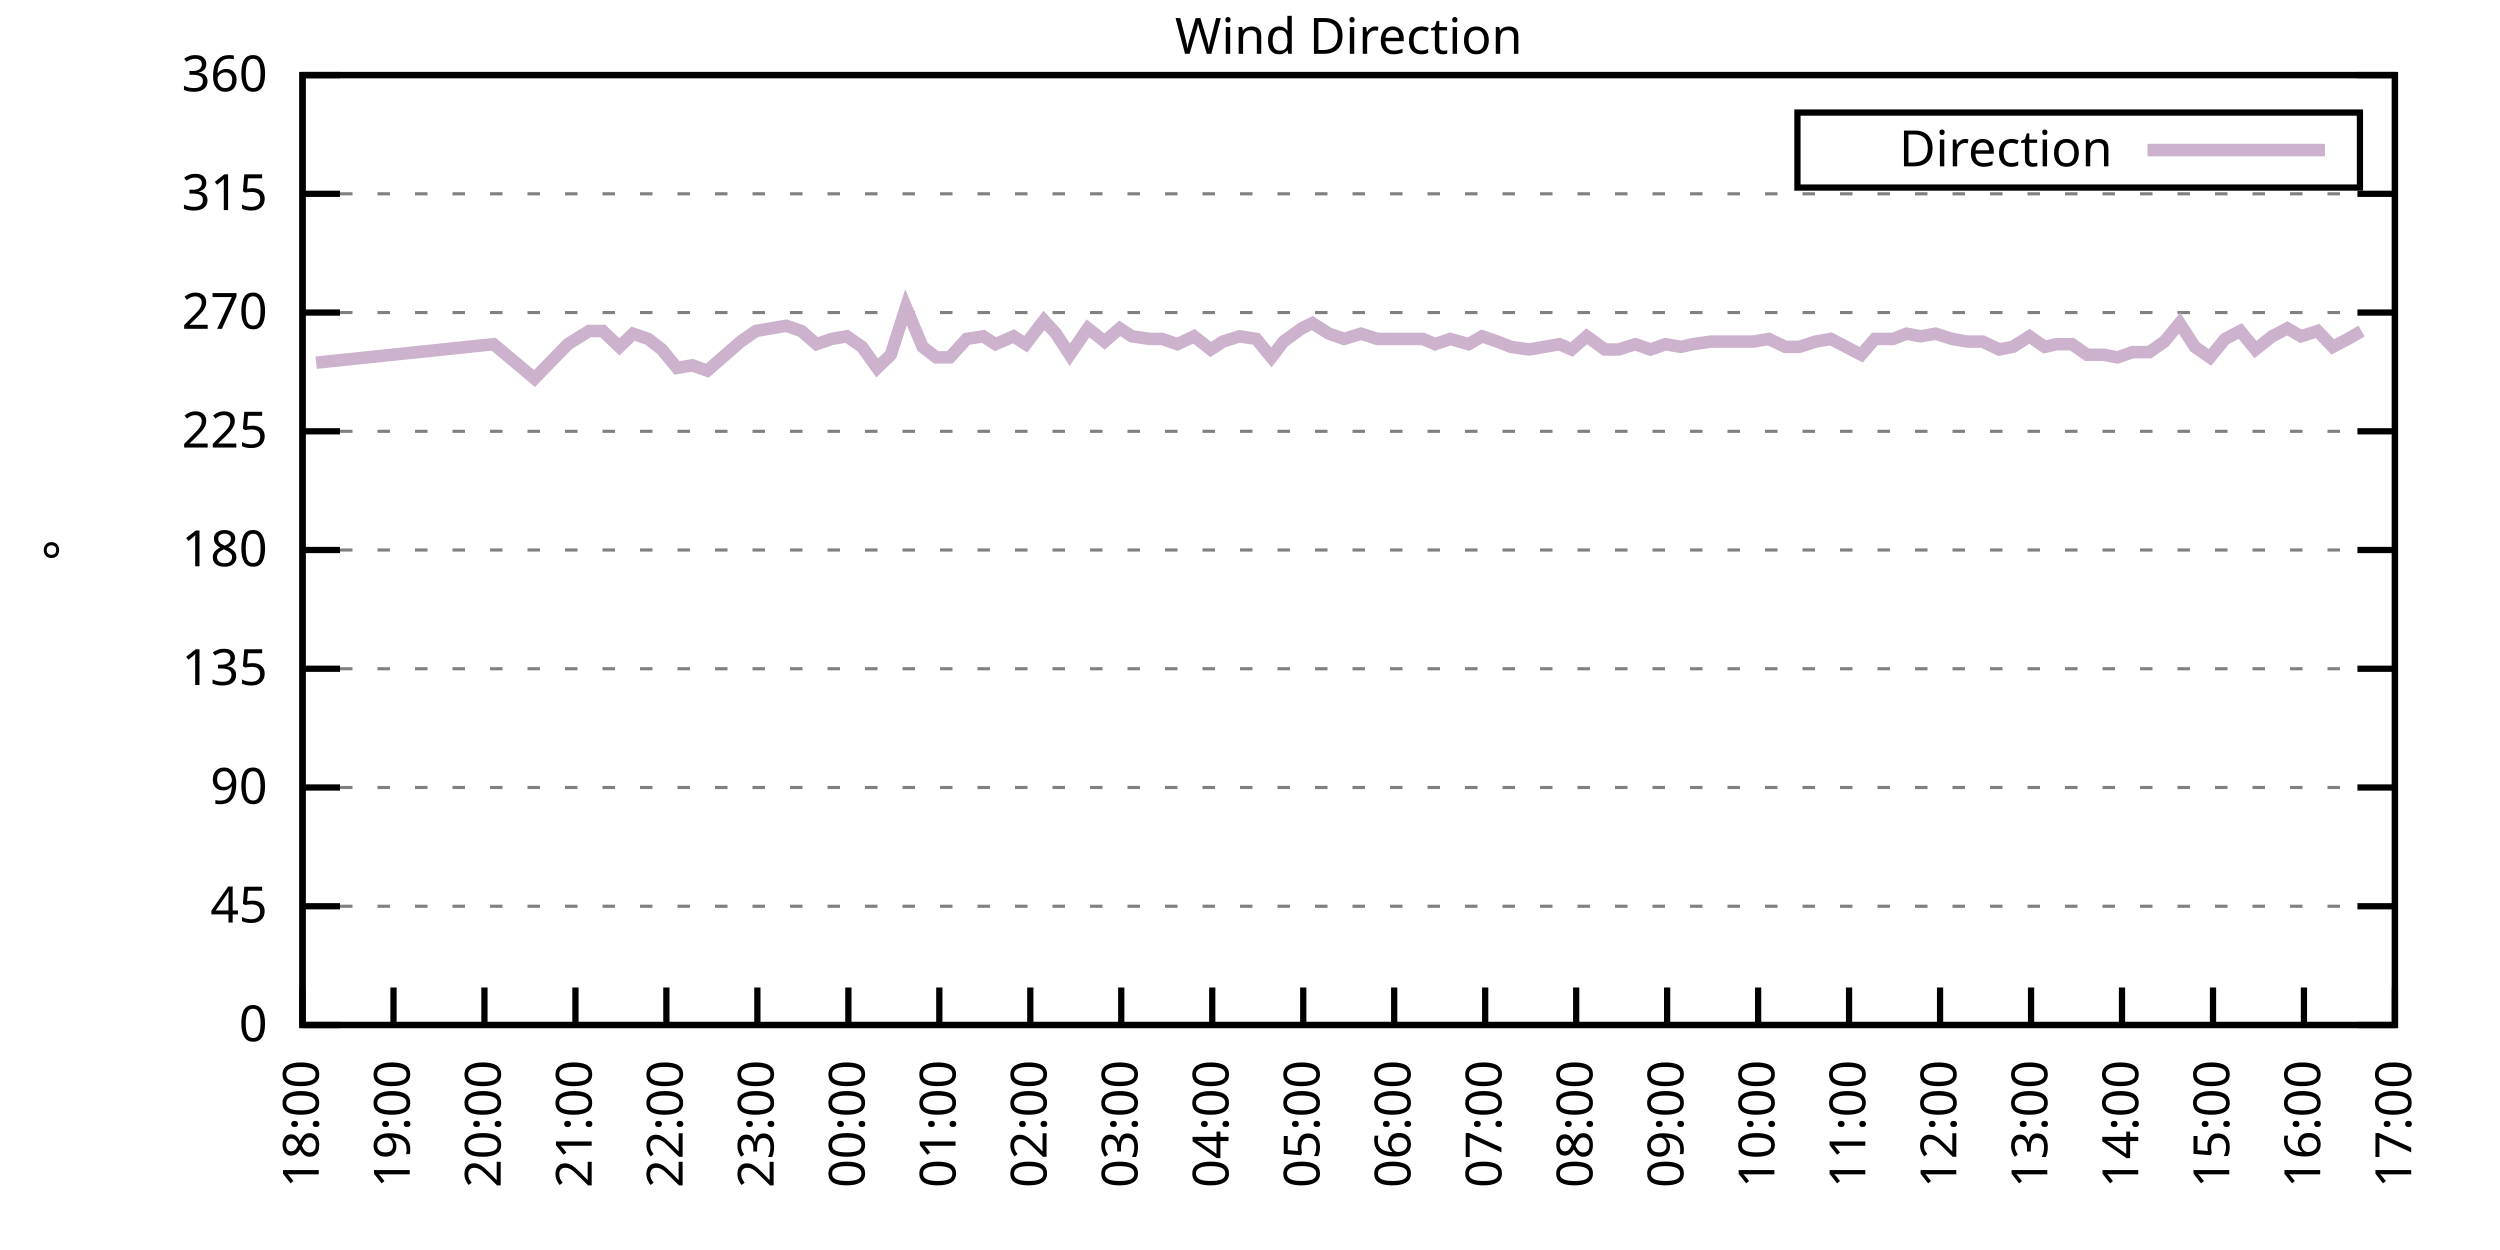
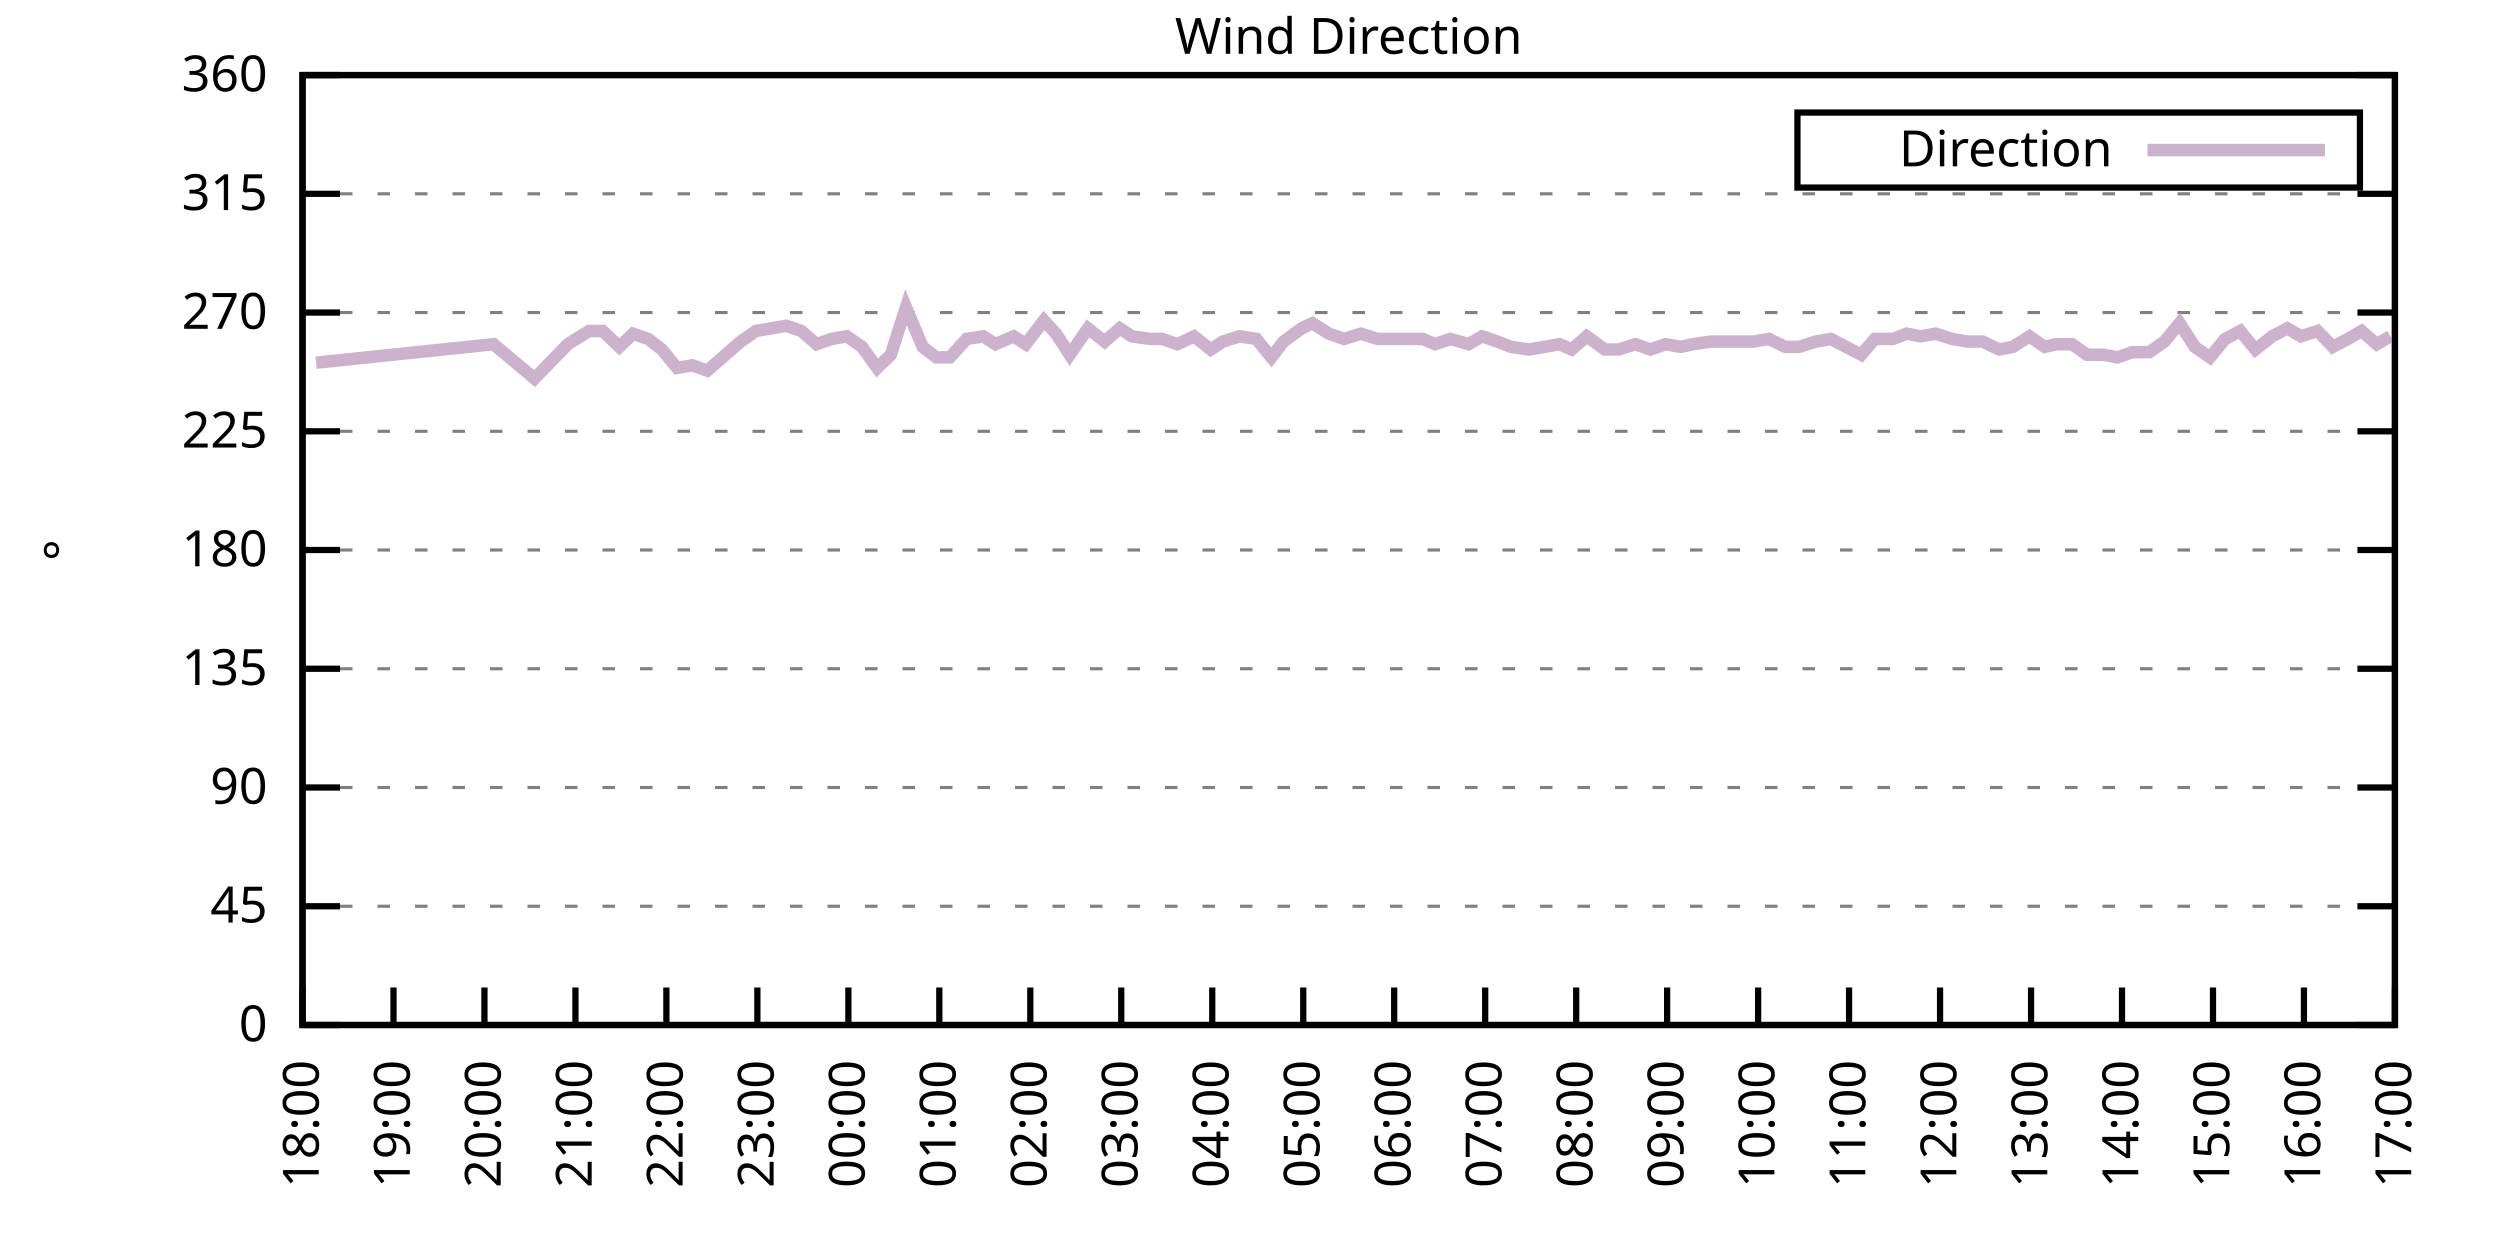
<svg xmlns="http://www.w3.org/2000/svg" xmlns:xlink="http://www.w3.org/1999/xlink" width="400" height="200" viewBox="0 0 400 200">
  <g id="gnuplot_canvas">
    <rect x="0" y="0" width="400" height="200" fill="none" />
    <defs>
      <circle id="gpDot" r="0.5" stroke-width="0.5" stroke="currentColor" />
      <path id="gpPt0" stroke-width="0.333" stroke="currentColor" d="M-1,0 h2 M0,-1 v2" />
      <path id="gpPt1" stroke-width="0.333" stroke="currentColor" d="M-1,-1 L1,1 M1,-1 L-1,1" />
      <path id="gpPt2" stroke-width="0.333" stroke="currentColor" d="M-1,0 L1,0 M0,-1 L0,1 M-1,-1 L1,1 M-1,1 L1,-1" />
      <rect id="gpPt3" stroke-width="0.333" stroke="currentColor" x="-1" y="-1" width="2" height="2" />
      <rect id="gpPt4" stroke-width="0.333" stroke="currentColor" fill="currentColor" x="-1" y="-1" width="2" height="2" />
      <circle id="gpPt5" stroke-width="0.333" stroke="currentColor" cx="0" cy="0" r="1" />
      <use xlink:href="#gpPt5" id="gpPt6" fill="currentColor" stroke="none" />
      <path id="gpPt7" stroke-width="0.333" stroke="currentColor" d="M0,-1.33 L-1.33,0.67 L1.33,0.67 z" />
      <use xlink:href="#gpPt7" id="gpPt8" fill="currentColor" stroke="none" />
      <use xlink:href="#gpPt7" id="gpPt9" stroke="currentColor" transform="rotate(180)" />
      <use xlink:href="#gpPt9" id="gpPt10" fill="currentColor" stroke="none" />
      <use xlink:href="#gpPt3" id="gpPt11" stroke="currentColor" transform="rotate(45)" />
      <use xlink:href="#gpPt11" id="gpPt12" fill="currentColor" stroke="none" />
      <path id="gpPt13" stroke-width="0.333" stroke="currentColor" d="M0,1.330 L1.265,0.411 L0.782,-1.067 L-0.782,-1.076 L-1.265,0.411 z" />
      <use xlink:href="#gpPt13" id="gpPt14" fill="currentColor" stroke="none" />
      <filter id="textbox" filterUnits="objectBoundingBox" x="0" y="0" height="1" width="1">
        <feFlood flood-color="white" flood-opacity="1" result="bgnd" />
        <feComposite in="SourceGraphic" in2="bgnd" operator="atop" />
      </filter>
      <filter id="greybox" filterUnits="objectBoundingBox" x="0" y="0" height="1" width="1">
        <feFlood flood-color="lightgrey" flood-opacity="1" result="grey" />
        <feComposite in="SourceGraphic" in2="grey" operator="atop" />
      </filter>
    </defs>
    <g fill="none" color="white" stroke="currentColor" stroke-width="1.00" stroke-linecap="butt" stroke-linejoin="miter">
</g>
    <g fill="none" color="black" stroke="currentColor" stroke-width="1.00" stroke-linecap="butt" stroke-linejoin="miter">
      <g stroke="none" shape-rendering="crispEdges">
        <polygon fill="rgb(255, 255, 255)" points="48.40,164.00 383.18,164.00 383.18,12.02 48.40,12.02 " />
      </g>
    </g>
    <g fill="none" color="black" stroke="currentColor" stroke-width="1.00" stroke-linecap="butt" stroke-linejoin="miter">
</g>
    <g fill="none" color="black" stroke="black" stroke-width="0.50" stroke-linecap="butt" stroke-linejoin="miter">
</g>
    <g fill="none" color="gray" stroke="currentColor" stroke-width="0.50" stroke-linecap="butt" stroke-linejoin="miter">
      <path stroke="gray" stroke-dasharray="2,4" class="gridline" d="M48.40,164.00 L383.19,164.00  " />
    </g>
    <g fill="none" color="gray" stroke="gray" stroke-width="1.00" stroke-linecap="butt" stroke-linejoin="miter">
</g>
    <g fill="none" color="black" stroke="currentColor" stroke-width="1.00" stroke-linecap="butt" stroke-linejoin="miter">
      <path stroke="black" d="M48.40,164.00 L54.40,164.00 M383.19,164.00 L377.19,164.00  " />
      <g transform="translate(42.80,166.60)" stroke="none" fill="black" font-family="Sans" font-size="8.00" text-anchor="end">
        <text>
          <tspan font-family="Sans"> 0</tspan>
        </text>
      </g>
    </g>
    <g fill="none" color="black" stroke="currentColor" stroke-width="1.00" stroke-linecap="butt" stroke-linejoin="miter">
</g>
    <g fill="none" color="black" stroke="black" stroke-width="0.50" stroke-linecap="butt" stroke-linejoin="miter">
</g>
    <g fill="none" color="gray" stroke="currentColor" stroke-width="0.50" stroke-linecap="butt" stroke-linejoin="miter">
      <path stroke="gray" stroke-dasharray="2,4" class="gridline" d="M48.40,145.00 L383.19,145.00  " />
    </g>
    <g fill="none" color="gray" stroke="gray" stroke-width="1.00" stroke-linecap="butt" stroke-linejoin="miter">
</g>
    <g fill="none" color="black" stroke="currentColor" stroke-width="1.00" stroke-linecap="butt" stroke-linejoin="miter">
      <path stroke="black" d="M48.40,145.00 L54.40,145.00 M383.19,145.00 L377.19,145.00  " />
      <g transform="translate(42.80,147.60)" stroke="none" fill="black" font-family="Sans" font-size="8.00" text-anchor="end">
        <text>
          <tspan font-family="Sans"> 45</tspan>
        </text>
      </g>
    </g>
    <g fill="none" color="black" stroke="currentColor" stroke-width="1.00" stroke-linecap="butt" stroke-linejoin="miter">
</g>
    <g fill="none" color="black" stroke="black" stroke-width="0.50" stroke-linecap="butt" stroke-linejoin="miter">
</g>
    <g fill="none" color="gray" stroke="currentColor" stroke-width="0.50" stroke-linecap="butt" stroke-linejoin="miter">
      <path stroke="gray" stroke-dasharray="2,4" class="gridline" d="M48.40,126.00 L383.19,126.00  " />
    </g>
    <g fill="none" color="gray" stroke="gray" stroke-width="1.00" stroke-linecap="butt" stroke-linejoin="miter">
</g>
    <g fill="none" color="black" stroke="currentColor" stroke-width="1.00" stroke-linecap="butt" stroke-linejoin="miter">
      <path stroke="black" d="M48.40,126.00 L54.40,126.00 M383.19,126.00 L377.19,126.00  " />
      <g transform="translate(42.80,128.60)" stroke="none" fill="black" font-family="Sans" font-size="8.00" text-anchor="end">
        <text>
          <tspan font-family="Sans"> 90</tspan>
        </text>
      </g>
    </g>
    <g fill="none" color="black" stroke="currentColor" stroke-width="1.00" stroke-linecap="butt" stroke-linejoin="miter">
</g>
    <g fill="none" color="black" stroke="black" stroke-width="0.50" stroke-linecap="butt" stroke-linejoin="miter">
</g>
    <g fill="none" color="gray" stroke="currentColor" stroke-width="0.50" stroke-linecap="butt" stroke-linejoin="miter">
      <path stroke="gray" stroke-dasharray="2,4" class="gridline" d="M48.40,107.00 L383.19,107.00  " />
    </g>
    <g fill="none" color="gray" stroke="gray" stroke-width="1.00" stroke-linecap="butt" stroke-linejoin="miter">
</g>
    <g fill="none" color="black" stroke="currentColor" stroke-width="1.00" stroke-linecap="butt" stroke-linejoin="miter">
      <path stroke="black" d="M48.40,107.00 L54.40,107.00 M383.19,107.00 L377.19,107.00  " />
      <g transform="translate(42.80,109.60)" stroke="none" fill="black" font-family="Sans" font-size="8.00" text-anchor="end">
        <text>
          <tspan font-family="Sans"> 135</tspan>
        </text>
      </g>
    </g>
    <g fill="none" color="black" stroke="currentColor" stroke-width="1.00" stroke-linecap="butt" stroke-linejoin="miter">
</g>
    <g fill="none" color="black" stroke="black" stroke-width="0.50" stroke-linecap="butt" stroke-linejoin="miter">
</g>
    <g fill="none" color="gray" stroke="currentColor" stroke-width="0.50" stroke-linecap="butt" stroke-linejoin="miter">
      <path stroke="gray" stroke-dasharray="2,4" class="gridline" d="M48.40,88.00 L383.19,88.00  " />
    </g>
    <g fill="none" color="gray" stroke="gray" stroke-width="1.00" stroke-linecap="butt" stroke-linejoin="miter">
</g>
    <g fill="none" color="black" stroke="currentColor" stroke-width="1.00" stroke-linecap="butt" stroke-linejoin="miter">
      <path stroke="black" d="M48.40,88.00 L54.40,88.00 M383.19,88.00 L377.19,88.00  " />
      <g transform="translate(42.80,90.60)" stroke="none" fill="black" font-family="Sans" font-size="8.00" text-anchor="end">
        <text>
          <tspan font-family="Sans"> 180</tspan>
        </text>
      </g>
    </g>
    <g fill="none" color="black" stroke="currentColor" stroke-width="1.00" stroke-linecap="butt" stroke-linejoin="miter">
</g>
    <g fill="none" color="black" stroke="black" stroke-width="0.50" stroke-linecap="butt" stroke-linejoin="miter">
</g>
    <g fill="none" color="gray" stroke="currentColor" stroke-width="0.50" stroke-linecap="butt" stroke-linejoin="miter">
      <path stroke="gray" stroke-dasharray="2,4" class="gridline" d="M48.40,69.01 L383.19,69.01  " />
    </g>
    <g fill="none" color="gray" stroke="gray" stroke-width="1.00" stroke-linecap="butt" stroke-linejoin="miter">
</g>
    <g fill="none" color="black" stroke="currentColor" stroke-width="1.00" stroke-linecap="butt" stroke-linejoin="miter">
      <path stroke="black" d="M48.40,69.01 L54.40,69.01 M383.19,69.01 L377.19,69.01  " />
      <g transform="translate(42.80,71.61)" stroke="none" fill="black" font-family="Sans" font-size="8.00" text-anchor="end">
        <text>
          <tspan font-family="Sans"> 225</tspan>
        </text>
      </g>
    </g>
    <g fill="none" color="black" stroke="currentColor" stroke-width="1.00" stroke-linecap="butt" stroke-linejoin="miter">
</g>
    <g fill="none" color="black" stroke="black" stroke-width="0.50" stroke-linecap="butt" stroke-linejoin="miter">
</g>
    <g fill="none" color="gray" stroke="currentColor" stroke-width="0.50" stroke-linecap="butt" stroke-linejoin="miter">
      <path stroke="gray" stroke-dasharray="2,4" class="gridline" d="M48.40,50.01 L383.19,50.01  " />
    </g>
    <g fill="none" color="gray" stroke="gray" stroke-width="1.00" stroke-linecap="butt" stroke-linejoin="miter">
</g>
    <g fill="none" color="black" stroke="currentColor" stroke-width="1.00" stroke-linecap="butt" stroke-linejoin="miter">
      <path stroke="black" d="M48.40,50.01 L54.40,50.01 M383.19,50.01 L377.19,50.01  " />
      <g transform="translate(42.80,52.61)" stroke="none" fill="black" font-family="Sans" font-size="8.00" text-anchor="end">
        <text>
          <tspan font-family="Sans"> 270</tspan>
        </text>
      </g>
    </g>
    <g fill="none" color="black" stroke="currentColor" stroke-width="1.00" stroke-linecap="butt" stroke-linejoin="miter">
</g>
    <g fill="none" color="black" stroke="black" stroke-width="0.50" stroke-linecap="butt" stroke-linejoin="miter">
</g>
    <g fill="none" color="gray" stroke="currentColor" stroke-width="0.50" stroke-linecap="butt" stroke-linejoin="miter">
      <path stroke="gray" stroke-dasharray="2,4" class="gridline" d="M48.40,31.01 L383.19,31.01  " />
    </g>
    <g fill="none" color="gray" stroke="gray" stroke-width="1.00" stroke-linecap="butt" stroke-linejoin="miter">
</g>
    <g fill="none" color="black" stroke="currentColor" stroke-width="1.00" stroke-linecap="butt" stroke-linejoin="miter">
      <path stroke="black" d="M48.40,31.01 L54.40,31.01 M383.19,31.01 L377.19,31.01  " />
      <g transform="translate(42.80,33.61)" stroke="none" fill="black" font-family="Sans" font-size="8.00" text-anchor="end">
        <text>
          <tspan font-family="Sans"> 315</tspan>
        </text>
      </g>
    </g>
    <g fill="none" color="black" stroke="currentColor" stroke-width="1.00" stroke-linecap="butt" stroke-linejoin="miter">
</g>
    <g fill="none" color="black" stroke="black" stroke-width="0.50" stroke-linecap="butt" stroke-linejoin="miter">
</g>
    <g fill="none" color="gray" stroke="currentColor" stroke-width="0.50" stroke-linecap="butt" stroke-linejoin="miter">
      <path stroke="gray" stroke-dasharray="2,4" class="gridline" d="M48.40,12.01 L383.19,12.01  " />
    </g>
    <g fill="none" color="gray" stroke="gray" stroke-width="1.00" stroke-linecap="butt" stroke-linejoin="miter">
</g>
    <g fill="none" color="black" stroke="currentColor" stroke-width="1.00" stroke-linecap="butt" stroke-linejoin="miter">
      <path stroke="black" d="M48.40,12.01 L54.40,12.01 M383.19,12.01 L377.19,12.01  " />
      <g transform="translate(42.80,14.61)" stroke="none" fill="black" font-family="Sans" font-size="8.00" text-anchor="end">
        <text>
          <tspan font-family="Sans"> 360</tspan>
        </text>
      </g>
    </g>
    <g fill="none" color="black" stroke="currentColor" stroke-width="1.00" stroke-linecap="butt" stroke-linejoin="miter">
      <path stroke="black" d="M48.40,164.00 L48.40,158.00  " />
      <g transform="translate(51.00,169.60) rotate(270.00)" stroke="none" fill="black" font-family="Sans" font-size="8.00" text-anchor="end">
        <text>
          <tspan font-family="Sans">18:00</tspan>
        </text>
      </g>
    </g>
    <g fill="none" color="black" stroke="currentColor" stroke-width="1.00" stroke-linecap="butt" stroke-linejoin="miter">
      <path stroke="black" d="M62.96,164.00 L62.96,158.00  " />
      <g transform="translate(65.56,169.60) rotate(270.00)" stroke="none" fill="black" font-family="Sans" font-size="8.00" text-anchor="end">
        <text>
          <tspan font-family="Sans">19:00</tspan>
        </text>
      </g>
    </g>
    <g fill="none" color="black" stroke="currentColor" stroke-width="1.00" stroke-linecap="butt" stroke-linejoin="miter">
      <path stroke="black" d="M77.51,164.00 L77.51,158.00  " />
      <g transform="translate(80.11,169.60) rotate(270.00)" stroke="none" fill="black" font-family="Sans" font-size="8.00" text-anchor="end">
        <text>
          <tspan font-family="Sans">20:00</tspan>
        </text>
      </g>
    </g>
    <g fill="none" color="black" stroke="currentColor" stroke-width="1.00" stroke-linecap="butt" stroke-linejoin="miter">
      <path stroke="black" d="M92.07,164.00 L92.07,158.00  " />
      <g transform="translate(94.67,169.60) rotate(270.00)" stroke="none" fill="black" font-family="Sans" font-size="8.00" text-anchor="end">
        <text>
          <tspan font-family="Sans">21:00</tspan>
        </text>
      </g>
    </g>
    <g fill="none" color="black" stroke="currentColor" stroke-width="1.00" stroke-linecap="butt" stroke-linejoin="miter">
      <path stroke="black" d="M106.62,164.00 L106.62,158.00  " />
      <g transform="translate(109.22,169.60) rotate(270.00)" stroke="none" fill="black" font-family="Sans" font-size="8.00" text-anchor="end">
        <text>
          <tspan font-family="Sans">22:00</tspan>
        </text>
      </g>
    </g>
    <g fill="none" color="black" stroke="currentColor" stroke-width="1.00" stroke-linecap="butt" stroke-linejoin="miter">
      <path stroke="black" d="M121.18,164.00 L121.18,158.00  " />
      <g transform="translate(123.78,169.60) rotate(270.00)" stroke="none" fill="black" font-family="Sans" font-size="8.00" text-anchor="end">
        <text>
          <tspan font-family="Sans">23:00</tspan>
        </text>
      </g>
    </g>
    <g fill="none" color="black" stroke="currentColor" stroke-width="1.00" stroke-linecap="butt" stroke-linejoin="miter">
      <path stroke="black" d="M135.74,164.00 L135.74,158.00  " />
      <g transform="translate(138.34,169.60) rotate(270.00)" stroke="none" fill="black" font-family="Sans" font-size="8.00" text-anchor="end">
        <text>
          <tspan font-family="Sans">00:00</tspan>
        </text>
      </g>
    </g>
    <g fill="none" color="black" stroke="currentColor" stroke-width="1.00" stroke-linecap="butt" stroke-linejoin="miter">
      <path stroke="black" d="M150.29,164.00 L150.29,158.00  " />
      <g transform="translate(152.89,169.60) rotate(270.00)" stroke="none" fill="black" font-family="Sans" font-size="8.00" text-anchor="end">
        <text>
          <tspan font-family="Sans">01:00</tspan>
        </text>
      </g>
    </g>
    <g fill="none" color="black" stroke="currentColor" stroke-width="1.00" stroke-linecap="butt" stroke-linejoin="miter">
      <path stroke="black" d="M164.85,164.00 L164.85,158.00  " />
      <g transform="translate(167.45,169.60) rotate(270.00)" stroke="none" fill="black" font-family="Sans" font-size="8.00" text-anchor="end">
        <text>
          <tspan font-family="Sans">02:00</tspan>
        </text>
      </g>
    </g>
    <g fill="none" color="black" stroke="currentColor" stroke-width="1.00" stroke-linecap="butt" stroke-linejoin="miter">
      <path stroke="black" d="M179.40,164.00 L179.40,158.00  " />
      <g transform="translate(182.00,169.60) rotate(270.00)" stroke="none" fill="black" font-family="Sans" font-size="8.00" text-anchor="end">
        <text>
          <tspan font-family="Sans">03:00</tspan>
        </text>
      </g>
    </g>
    <g fill="none" color="black" stroke="currentColor" stroke-width="1.00" stroke-linecap="butt" stroke-linejoin="miter">
      <path stroke="black" d="M193.96,164.00 L193.96,158.00  " />
      <g transform="translate(196.56,169.60) rotate(270.00)" stroke="none" fill="black" font-family="Sans" font-size="8.00" text-anchor="end">
        <text>
          <tspan font-family="Sans">04:00</tspan>
        </text>
      </g>
    </g>
    <g fill="none" color="black" stroke="currentColor" stroke-width="1.00" stroke-linecap="butt" stroke-linejoin="miter">
      <path stroke="black" d="M208.52,164.00 L208.52,158.00  " />
      <g transform="translate(211.12,169.60) rotate(270.00)" stroke="none" fill="black" font-family="Sans" font-size="8.00" text-anchor="end">
        <text>
          <tspan font-family="Sans">05:00</tspan>
        </text>
      </g>
    </g>
    <g fill="none" color="black" stroke="currentColor" stroke-width="1.00" stroke-linecap="butt" stroke-linejoin="miter">
      <path stroke="black" d="M223.07,164.00 L223.07,158.00  " />
      <g transform="translate(225.67,169.60) rotate(270.00)" stroke="none" fill="black" font-family="Sans" font-size="8.00" text-anchor="end">
        <text>
          <tspan font-family="Sans">06:00</tspan>
        </text>
      </g>
    </g>
    <g fill="none" color="black" stroke="currentColor" stroke-width="1.00" stroke-linecap="butt" stroke-linejoin="miter">
      <path stroke="black" d="M237.63,164.00 L237.63,158.00  " />
      <g transform="translate(240.23,169.60) rotate(270.00)" stroke="none" fill="black" font-family="Sans" font-size="8.00" text-anchor="end">
        <text>
          <tspan font-family="Sans">07:00</tspan>
        </text>
      </g>
    </g>
    <g fill="none" color="black" stroke="currentColor" stroke-width="1.00" stroke-linecap="butt" stroke-linejoin="miter">
      <path stroke="black" d="M252.19,164.00 L252.19,158.00  " />
      <g transform="translate(254.79,169.60) rotate(270.00)" stroke="none" fill="black" font-family="Sans" font-size="8.00" text-anchor="end">
        <text>
          <tspan font-family="Sans">08:00</tspan>
        </text>
      </g>
    </g>
    <g fill="none" color="black" stroke="currentColor" stroke-width="1.00" stroke-linecap="butt" stroke-linejoin="miter">
      <path stroke="black" d="M266.74,164.00 L266.74,158.00  " />
      <g transform="translate(269.34,169.60) rotate(270.00)" stroke="none" fill="black" font-family="Sans" font-size="8.00" text-anchor="end">
        <text>
          <tspan font-family="Sans">09:00</tspan>
        </text>
      </g>
    </g>
    <g fill="none" color="black" stroke="currentColor" stroke-width="1.00" stroke-linecap="butt" stroke-linejoin="miter">
      <path stroke="black" d="M281.30,164.00 L281.30,158.00  " />
      <g transform="translate(283.90,169.60) rotate(270.00)" stroke="none" fill="black" font-family="Sans" font-size="8.00" text-anchor="end">
        <text>
          <tspan font-family="Sans">10:00</tspan>
        </text>
      </g>
    </g>
    <g fill="none" color="black" stroke="currentColor" stroke-width="1.00" stroke-linecap="butt" stroke-linejoin="miter">
      <path stroke="black" d="M295.85,164.00 L295.85,158.00  " />
      <g transform="translate(298.45,169.60) rotate(270.00)" stroke="none" fill="black" font-family="Sans" font-size="8.00" text-anchor="end">
        <text>
          <tspan font-family="Sans">11:00</tspan>
        </text>
      </g>
    </g>
    <g fill="none" color="black" stroke="currentColor" stroke-width="1.00" stroke-linecap="butt" stroke-linejoin="miter">
      <path stroke="black" d="M310.41,164.00 L310.41,158.00  " />
      <g transform="translate(313.01,169.60) rotate(270.00)" stroke="none" fill="black" font-family="Sans" font-size="8.00" text-anchor="end">
        <text>
          <tspan font-family="Sans">12:00</tspan>
        </text>
      </g>
    </g>
    <g fill="none" color="black" stroke="currentColor" stroke-width="1.00" stroke-linecap="butt" stroke-linejoin="miter">
      <path stroke="black" d="M324.97,164.00 L324.97,158.00  " />
      <g transform="translate(327.57,169.60) rotate(270.00)" stroke="none" fill="black" font-family="Sans" font-size="8.00" text-anchor="end">
        <text>
          <tspan font-family="Sans">13:00</tspan>
        </text>
      </g>
    </g>
    <g fill="none" color="black" stroke="currentColor" stroke-width="1.00" stroke-linecap="butt" stroke-linejoin="miter">
      <path stroke="black" d="M339.52,164.00 L339.52,158.00  " />
      <g transform="translate(342.12,169.60) rotate(270.00)" stroke="none" fill="black" font-family="Sans" font-size="8.00" text-anchor="end">
        <text>
          <tspan font-family="Sans">14:00</tspan>
        </text>
      </g>
    </g>
    <g fill="none" color="black" stroke="currentColor" stroke-width="1.00" stroke-linecap="butt" stroke-linejoin="miter">
      <path stroke="black" d="M354.08,164.00 L354.08,158.00  " />
      <g transform="translate(356.68,169.60) rotate(270.00)" stroke="none" fill="black" font-family="Sans" font-size="8.00" text-anchor="end">
        <text>
          <tspan font-family="Sans">15:00</tspan>
        </text>
      </g>
    </g>
    <g fill="none" color="black" stroke="currentColor" stroke-width="1.00" stroke-linecap="butt" stroke-linejoin="miter">
      <path stroke="black" d="M368.63,164.00 L368.63,158.00  " />
      <g transform="translate(371.23,169.60) rotate(270.00)" stroke="none" fill="black" font-family="Sans" font-size="8.00" text-anchor="end">
        <text>
          <tspan font-family="Sans">16:00</tspan>
        </text>
      </g>
    </g>
    <g fill="none" color="black" stroke="currentColor" stroke-width="1.00" stroke-linecap="butt" stroke-linejoin="miter">
      <path stroke="black" d="M383.19,164.00 L383.19,158.00  " />
      <g transform="translate(385.79,169.60) rotate(270.00)" stroke="none" fill="black" font-family="Sans" font-size="8.00" text-anchor="end">
        <text>
          <tspan font-family="Sans">17:00</tspan>
        </text>
      </g>
    </g>
    <g fill="none" color="black" stroke="currentColor" stroke-width="1.00" stroke-linecap="butt" stroke-linejoin="miter">
</g>
    <g fill="none" color="black" stroke="currentColor" stroke-width="1.00" stroke-linecap="butt" stroke-linejoin="miter">
      <path stroke="black" d="M48.40,12.01 L48.40,164.00 L383.19,164.00 L383.19,12.01 L48.40,12.01 Z  " />
    </g>
    <g fill="none" color="black" stroke="currentColor" stroke-width="1.00" stroke-linecap="butt" stroke-linejoin="miter">
</g>
    <g fill="none" color="black" stroke="currentColor" stroke-width="1.00" stroke-linecap="butt" stroke-linejoin="miter">
      <path stroke="black" d="M287.59,30.01 L287.59,18.01 L377.59,18.01 L377.59,30.01 L287.59,30.01 Z  " />
    </g>
    <g id="Wind_direction_plot_1">
      <g fill="none" color="white" stroke="black" stroke-width="2.00" stroke-linecap="butt" stroke-linejoin="miter">
</g>
      <g fill="none" color="black" stroke="currentColor" stroke-width="2.00" stroke-linecap="butt" stroke-linejoin="miter">
        <g transform="translate(337.99,26.61)" stroke="none" fill="black" font-family="Sans" font-size="8.00" text-anchor="end">
          <text>
            <tspan font-family="Sans">Direction</tspan>
          </text>
        </g>
      </g>
      <g fill="none" color="black" stroke="currentColor" stroke-width="2.00" stroke-linecap="butt" stroke-linejoin="miter">
-         <path stroke="rgb(204, 178, 204)" d="M343.59,24.01 L371.99,24.01 M50.58,58.03 L78.97,55.07 L85.52,60.56 L90.86,55.07 L94.25,52.96 L96.44,52.96   L99.10,55.50 L101.29,53.39 L103.71,54.23 L105.90,55.92 L108.32,58.87 L110.75,58.45 L113.17,59.30 L116.09,56.76   L118.51,54.65 L120.94,52.96 L123.36,52.54 L125.79,52.12 L128.22,52.96 L130.64,55.07 L133.07,54.23 L135.49,53.81   L137.92,55.50 L140.35,58.87 L142.53,56.76 L144.96,49.16 L147.62,55.50 L149.81,57.18 L151.99,57.18 L154.66,54.23   L157.33,53.81 L159.27,55.07 L162.18,53.81 L164.12,55.07 L167.03,51.27 L168.97,53.39 L171.16,56.76 L174.07,52.54   L176.74,54.65 L179.16,52.54 L181.10,53.81 L184.01,54.23 L185.96,54.23 L188.38,55.07 L191.05,53.81 L193.72,55.92   L195.66,54.65 L198.33,53.81 L201.00,54.23 L203.42,57.18 L205.36,54.65 L208.27,52.54 L209.97,51.70 L212.64,53.39   L215.07,54.23 L217.74,53.39 L220.40,54.23 L222.10,54.23 L227.68,54.23 L229.62,55.07 L232.05,54.23 L234.96,55.07   L237.14,53.81 L239.57,54.65 L241.75,55.50 L244.66,55.92 L247.09,55.50 L249.52,55.07 L251.46,55.92 L253.88,53.81   L256.79,55.92 L258.98,55.92 L261.65,55.07 L264.07,55.92 L266.50,55.07 L268.92,55.50 L270.87,55.07 L273.78,54.65   L275.96,54.65 L278.39,54.65 L280.57,54.65 L283.00,54.23 L285.66,55.50 L287.85,55.50 L290.52,54.65 L292.94,54.23   L295.37,55.50 L297.79,56.76 L299.98,54.23 L302.89,54.23 L305.07,53.39 L307.26,53.81 L309.68,53.39 L312.35,54.23   L314.78,54.65 L317.20,54.65 L319.87,55.92 L322.05,55.50 L324.72,53.81 L327.15,55.50 L329.09,55.07 L331.52,55.07   L333.94,56.76 L336.61,56.76 L338.79,57.18 L341.22,56.34 L343.89,56.34 L346.31,54.65 L348.74,51.70 L351.17,55.50   L353.59,57.18 L356.02,54.23 L358.44,52.96 L360.87,55.92 L363.54,53.81 L365.97,52.54 L368.15,53.81 L370.82,52.96   L373.24,55.50 L375.67,54.23 L377.85,52.96  " />
+         <path stroke="rgb(204, 178, 204)" d="M343.59,24.01 L371.99,24.01 M50.58,58.03 L78.97,55.07 L85.52,60.56 L90.86,55.07 L94.25,52.96 L96.44,52.96   L99.10,55.50 L101.29,53.39 L103.71,54.23 L105.90,55.92 L108.32,58.87 L110.75,58.45 L113.17,59.30 L116.09,56.76   L118.51,54.65 L120.94,52.96 L123.36,52.54 L125.79,52.12 L128.22,52.96 L130.64,55.07 L133.07,54.23 L135.49,53.81   L137.92,55.50 L140.35,58.87 L142.53,56.76 L144.96,49.16 L147.62,55.50 L149.81,57.18 L151.99,57.18 L154.66,54.23   L157.33,53.81 L159.27,55.07 L162.18,53.81 L164.12,55.07 L167.03,51.27 L168.97,53.39 L171.16,56.76 L174.07,52.54   L176.74,54.65 L179.16,52.54 L181.10,53.81 L184.01,54.23 L185.96,54.23 L188.38,55.07 L191.05,53.81 L193.72,55.92   L195.66,54.65 L198.33,53.81 L201.00,54.23 L203.42,57.18 L205.36,54.65 L208.27,52.54 L209.97,51.70 L212.64,53.39   L215.07,54.23 L217.74,53.39 L220.40,54.23 L222.10,54.23 L227.68,54.23 L229.62,55.07 L232.05,54.23 L234.96,55.07   L237.14,53.81 L239.57,54.65 L241.75,55.50 L244.66,55.92 L247.09,55.50 L249.52,55.07 L251.46,55.92 L253.88,53.81   L256.79,55.92 L258.98,55.92 L261.65,55.07 L264.07,55.92 L266.50,55.07 L268.92,55.50 L270.87,55.07 L273.78,54.65   L275.96,54.65 L278.39,54.65 L280.57,54.65 L283.00,54.23 L285.66,55.50 L287.85,55.50 L290.52,54.65 L292.94,54.23   L295.37,55.50 L297.79,56.76 L299.98,54.23 L302.89,54.23 L305.07,53.39 L307.26,53.81 L309.68,53.39 L312.35,54.23   L314.78,54.65 L317.20,54.65 L319.87,55.92 L322.05,55.50 L324.72,53.81 L327.15,55.50 L329.09,55.07 L331.52,55.07   L333.94,56.76 L336.61,56.76 L338.79,57.18 L341.22,56.34 L343.89,56.34 L346.31,54.65 L348.74,51.70 L351.17,55.50   L353.59,57.18 L356.02,54.23 L358.44,52.96 L360.87,55.92 L363.54,53.81 L365.97,52.54 L368.15,53.81 L370.82,52.96   L373.24,55.50 L375.67,54.23 L377.85,52.96 L380.28,55.07 L382.46,53.81  " />
      </g>
    </g>
    <g fill="none" color="black" stroke="currentColor" stroke-width="2.00" stroke-linecap="butt" stroke-linejoin="miter">
</g>
    <g fill="none" color="black" stroke="black" stroke-width="1.00" stroke-linecap="butt" stroke-linejoin="miter">
</g>
    <g fill="none" color="black" stroke="currentColor" stroke-width="1.00" stroke-linecap="butt" stroke-linejoin="miter">
      <path stroke="black" d="M48.40,12.01 L48.40,164.00 L383.19,164.00 L383.19,12.01 L48.40,12.01 Z  " />
      <g transform="translate(12.80,88.01) rotate(270.00)" stroke="none" fill="black" font-family="Sans" font-size="8.00" text-anchor="middle">
        <text>
          <tspan font-family="Sans">°</tspan>
        </text>
      </g>
    </g>
    <g fill="none" color="black" stroke="currentColor" stroke-width="1.00" stroke-linecap="butt" stroke-linejoin="miter">
</g>
    <g fill="none" color="black" stroke="currentColor" stroke-width="1.00" stroke-linecap="butt" stroke-linejoin="miter">
      <g transform="translate(215.79,8.61)" stroke="none" fill="black" font-family="Sans" font-size="8.00" text-anchor="middle">
        <text>
          <tspan font-family="Sans">Wind Direction</tspan>
        </text>
      </g>
    </g>
    <g fill="none" color="black" stroke="currentColor" stroke-width="1.00" stroke-linecap="butt" stroke-linejoin="miter">
</g>
  </g>
</svg>
